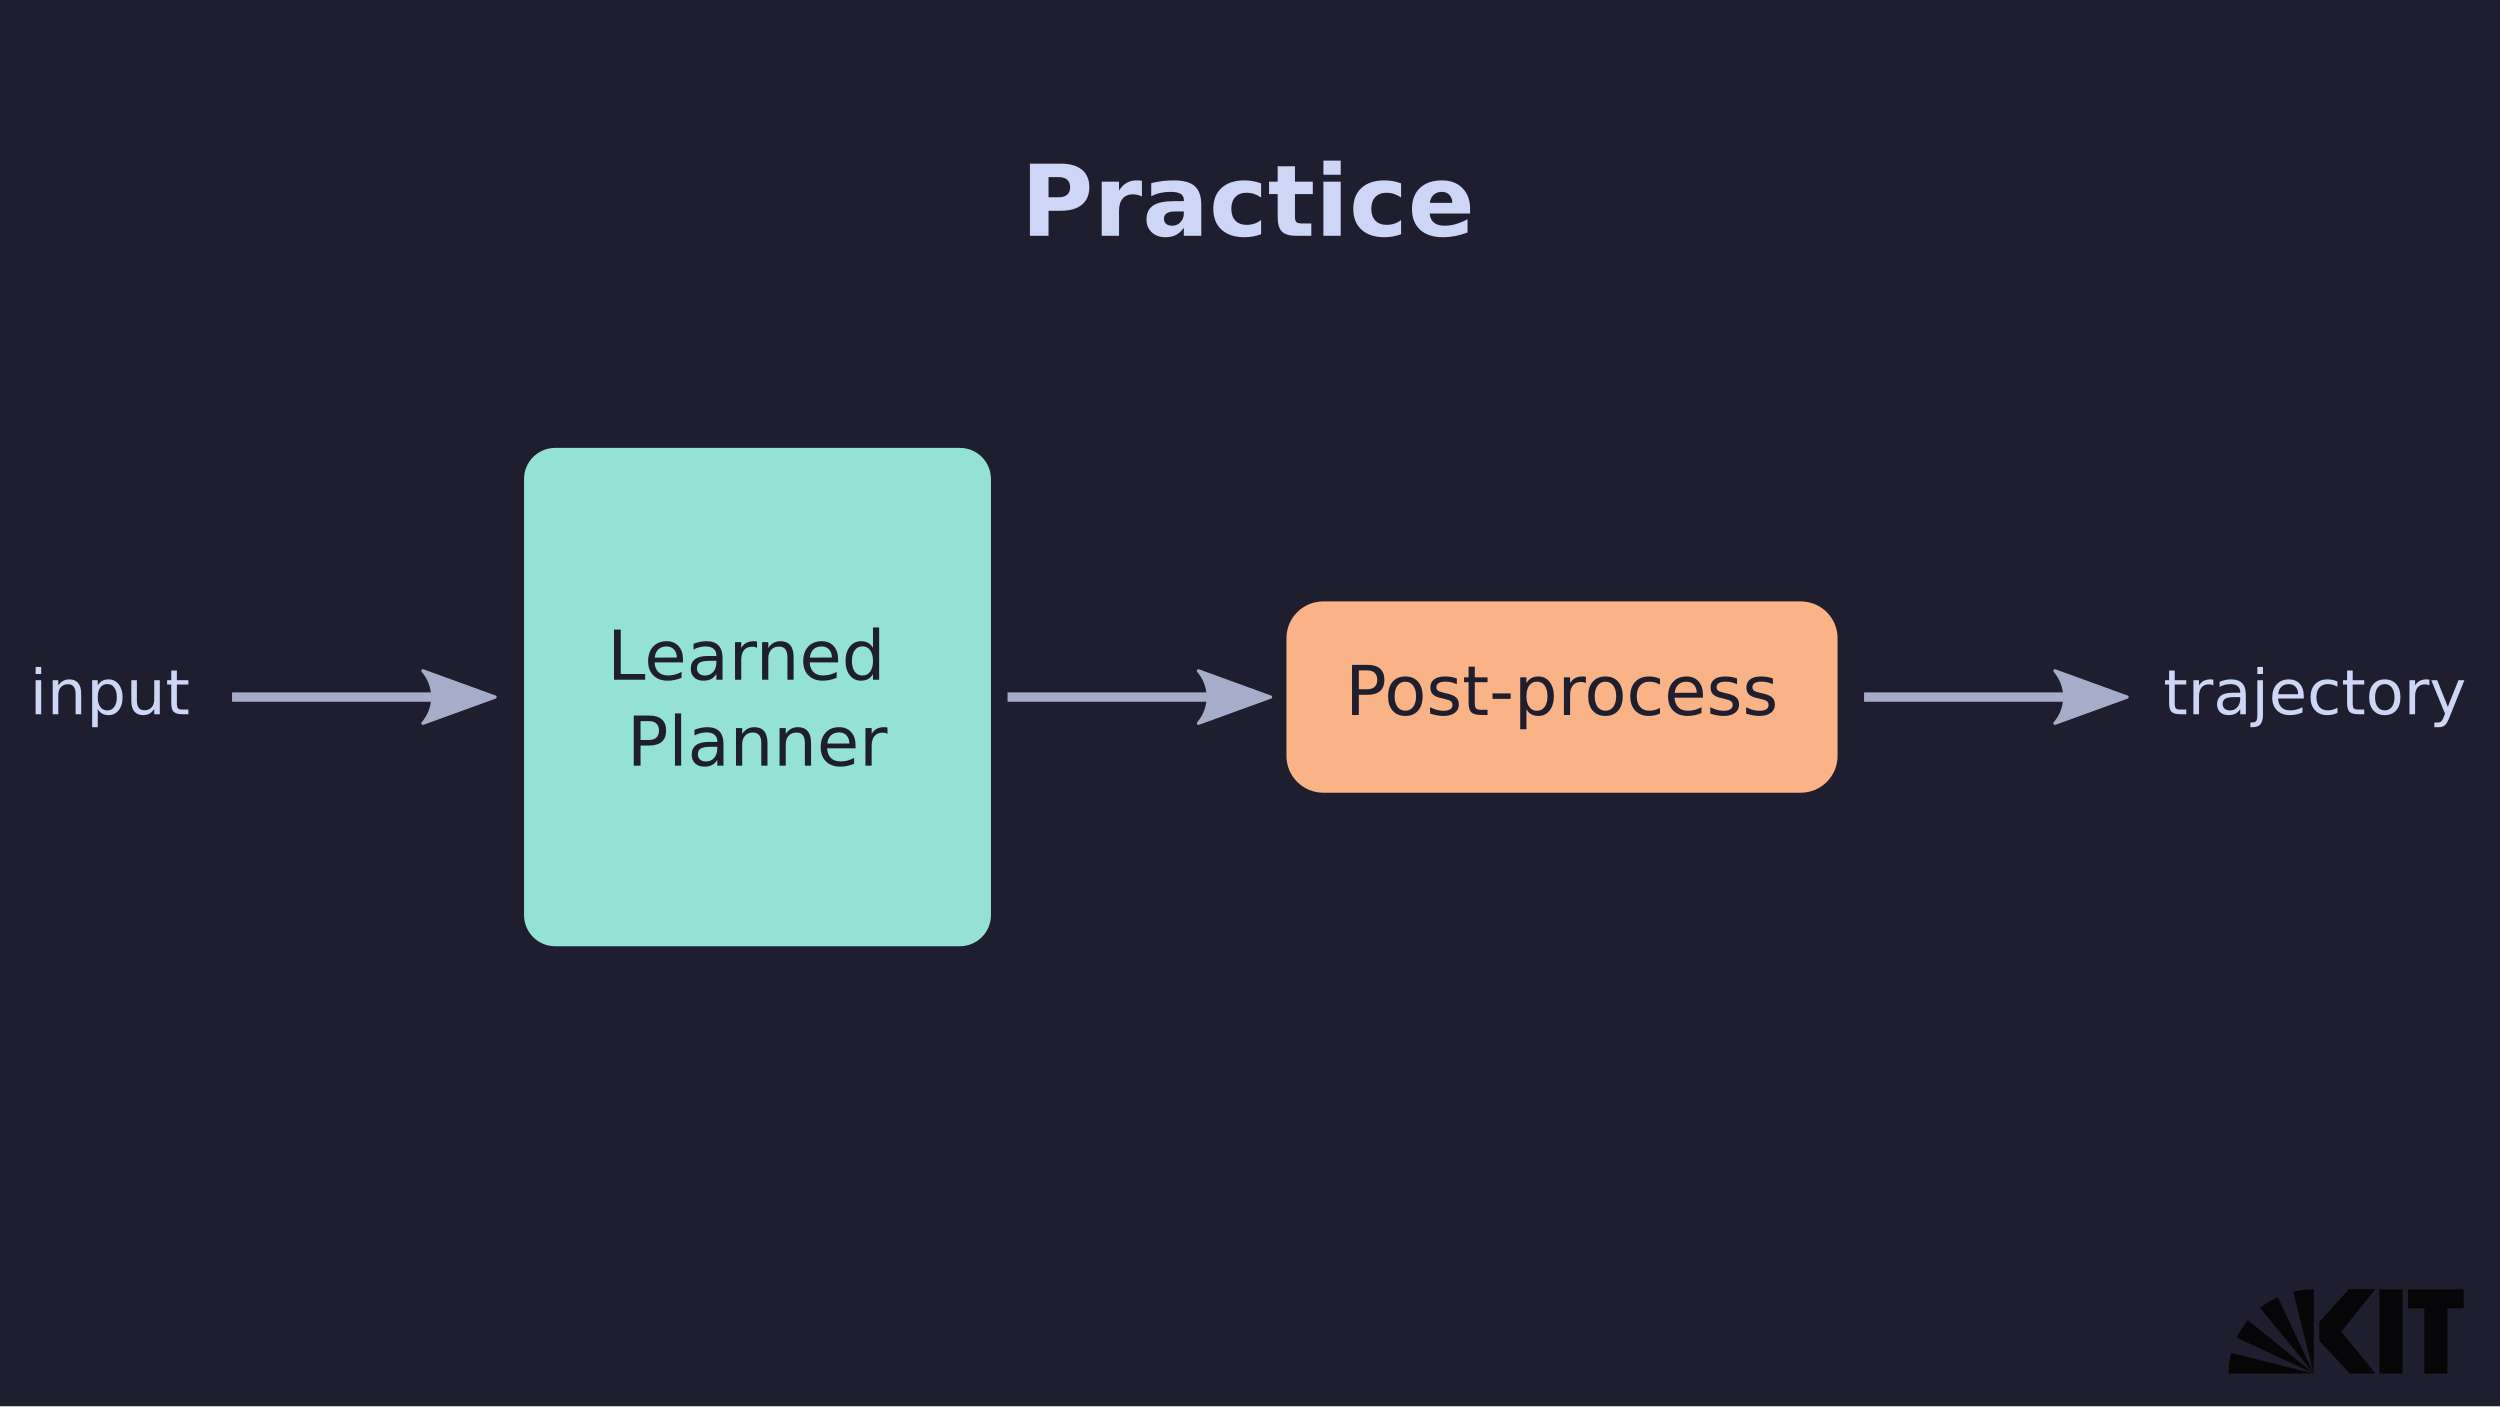
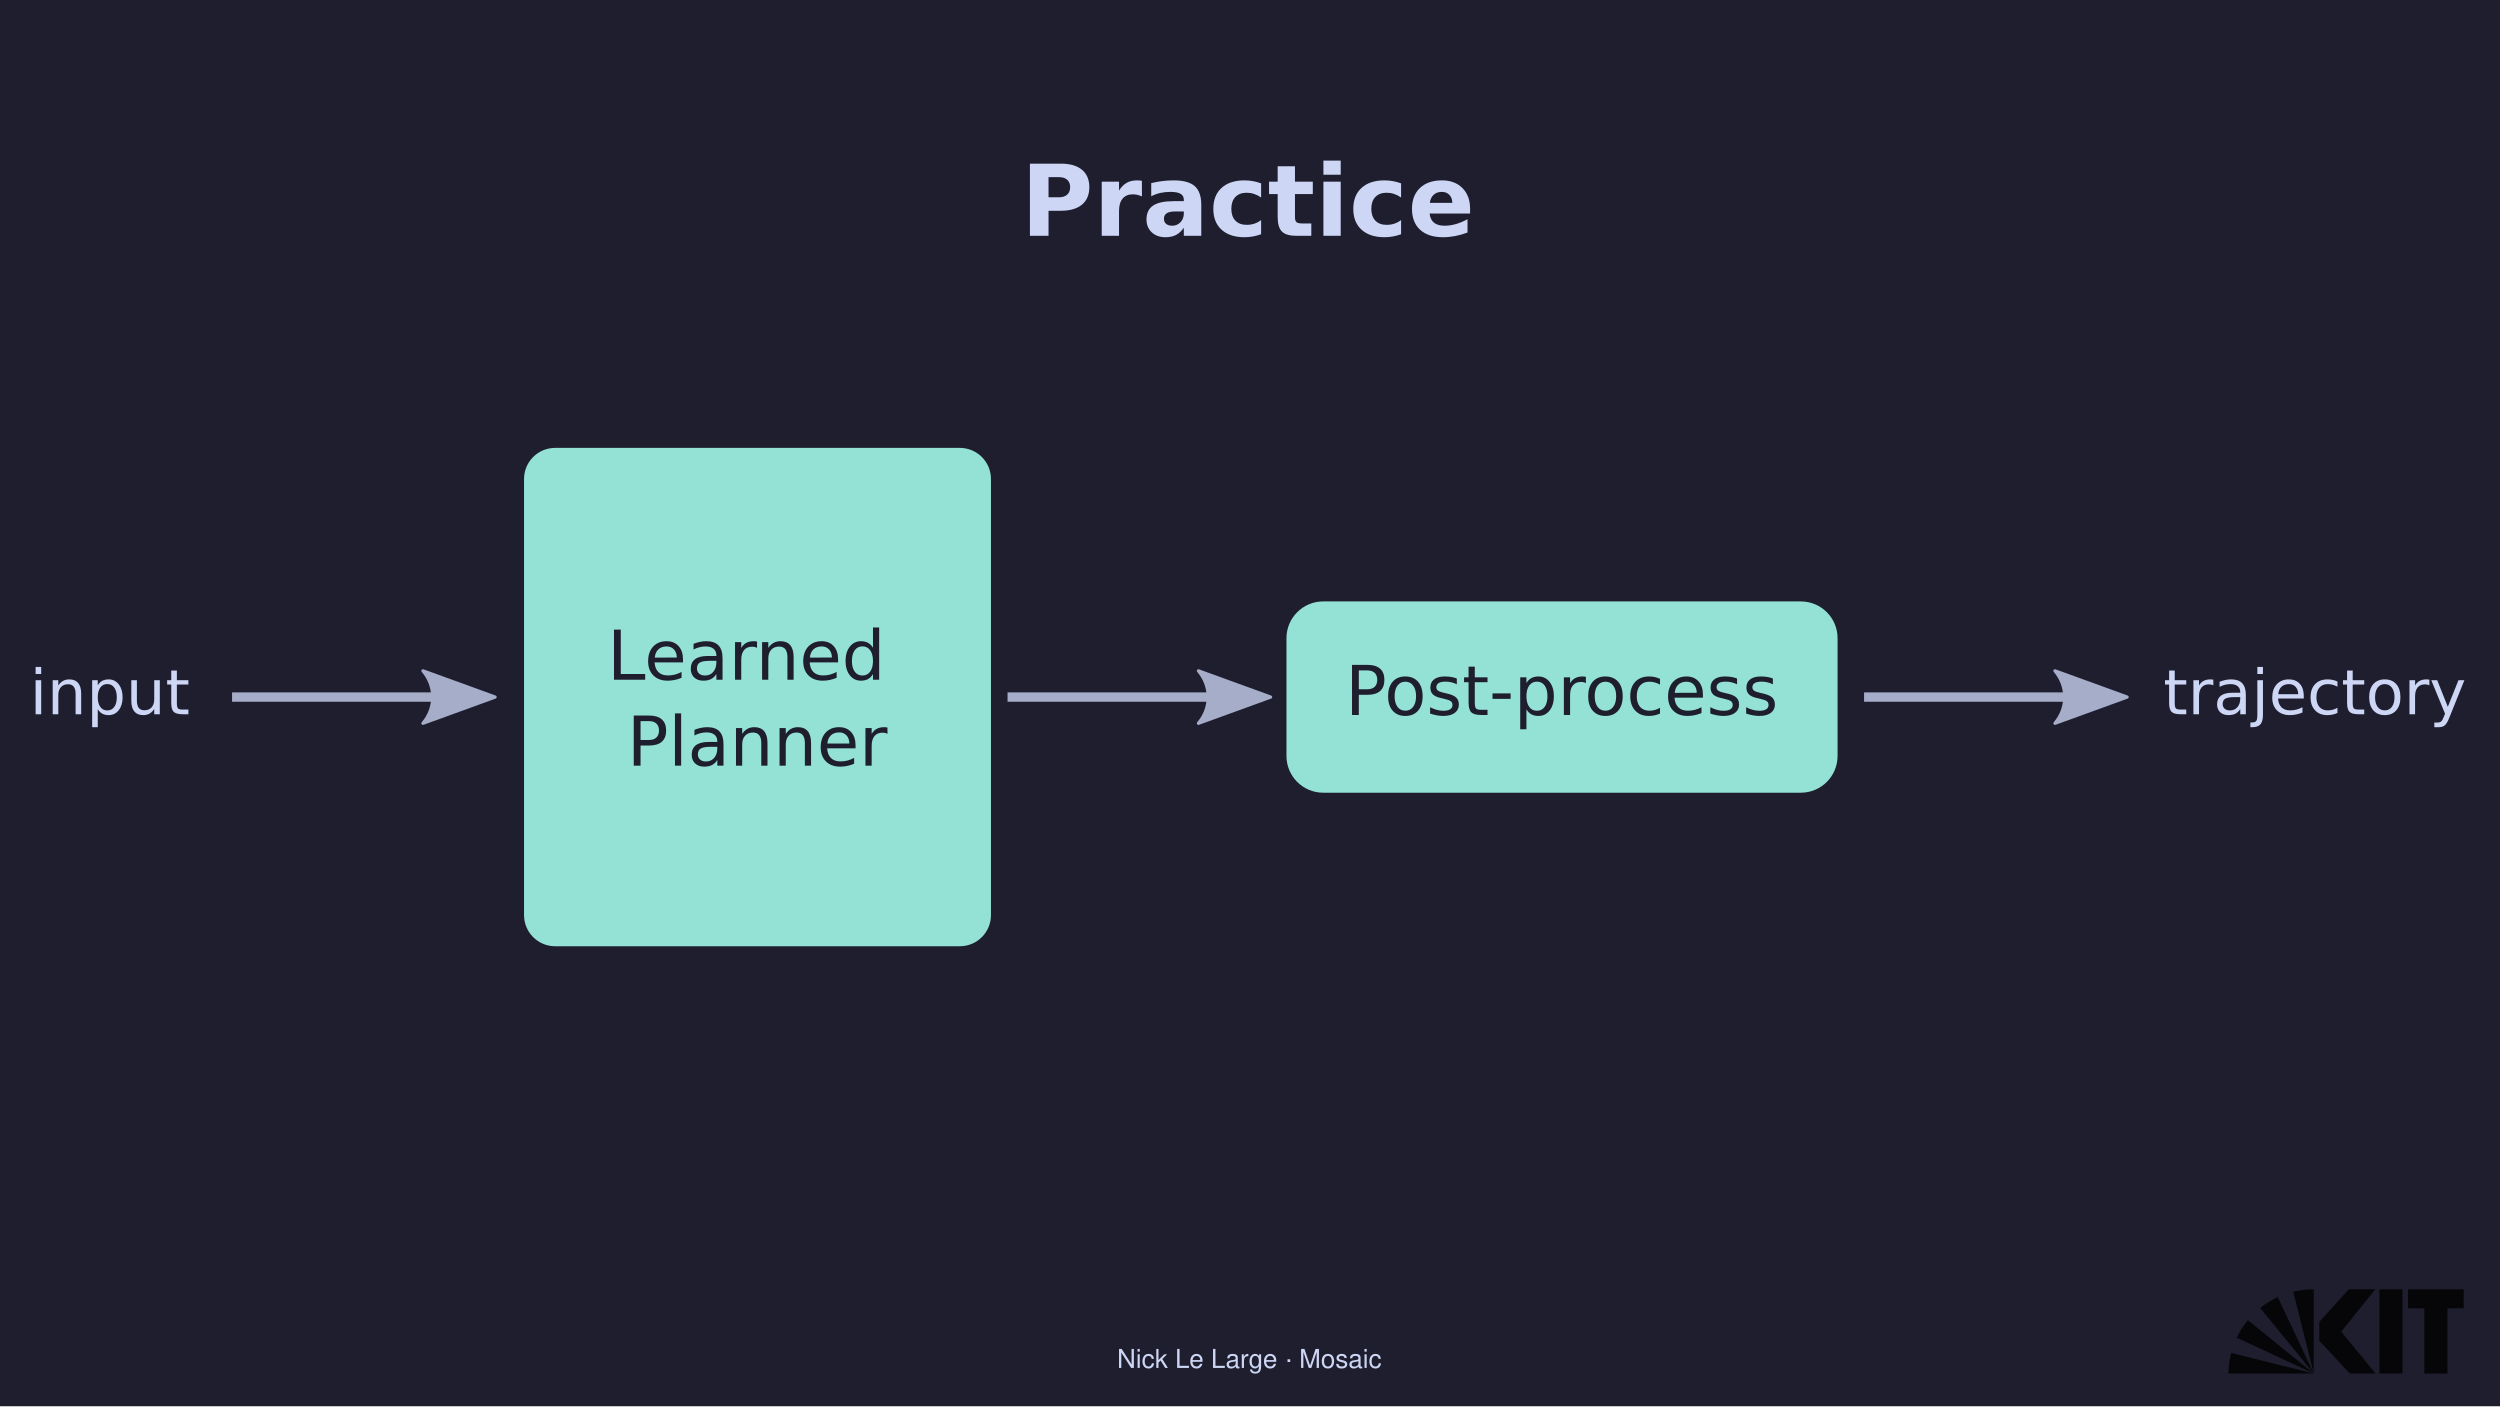
<svg xmlns="http://www.w3.org/2000/svg" xmlns:ns1="urn:inkflow" ns1:parent="base" viewBox="0 0 1920 1080" width="1920" height="1080" font-family="DejaVu Sans" version="2.0" id="svg12" standalone="no">
-   <g ns1:layout-src="base" ns1:layout-hash="97dbf13f" id="g5">
-     <rect width="1920" height="1080" id="rect1" class="inkflow-fill-bg" />
-     <g class="kit-logo-mark" opacity="0.8" transform="translate(1709.592,985.4718) scale(0.1854084)" id="kit-logo">
-       <path d="m984.51,25.416-230.514,0,0,78.511,67.398,0,0,270.666,95.719,0,0-270.666,67.397,0,0-78.511zm-253.458,348.819h-95.719v-348.819h95.719v348.819zm-111.852,0-106.474,0-126.55-135.871,0-77.794,122.606-135.513,109.701,0-141.248,175.665,141.965,173.513z" fill-rule="evenodd" id="path1" />
-       <path d="M90.416,153.041c-18.284,22.227-34.057,46.605-46.247,72.775l319.064,148.418-272.817-221.193z" fill-rule="evenodd" id="path2" />
-       <path d="M363.233,374.235,214.456,57.681c-26.529,12.189-50.907,27.246-73.134,45.171l221.91,271.383z" fill-rule="evenodd" id="path3" />
-       <path d="m363.233,374.235,0.358-348.819h-2.868c-28.322,0-55.926,3.585-82.455,10.038l84.964,338.781z" fill-rule="evenodd" id="path4" />
-       <path d="M21.226,288.912c-7.17,27.246-10.755,55.926-11.113,85.322h353.121l-342.007-85.322z" fill-rule="evenodd" id="path5" />
+   <g ns1:layout-src="base" ns1:layout-hash="591ef767">
+     <defs />
+     <g id="g5">
+       <rect width="1920" height="1080" id="rect1" class="inkflow-fill-bg" />
+       <g class="kit-logo-mark" opacity="0.8" transform="translate(1709.592,985.4718) scale(0.1854084)" id="kit-logo">
+         <path d="m984.51,25.416-230.514,0,0,78.511,67.398,0,0,270.666,95.719,0,0-270.666,67.397,0,0-78.511zm-253.458,348.819h-95.719v-348.819h95.719v348.819zm-111.852,0-106.474,0-126.55-135.871,0-77.794,122.606-135.513,109.701,0-141.248,175.665,141.965,173.513z" fill-rule="evenodd" id="path1" />
+         <path d="M90.416,153.041c-18.284,22.227-34.057,46.605-46.247,72.775l319.064,148.418-272.817-221.193z" fill-rule="evenodd" id="path2" />
+         <path d="M363.233,374.235,214.456,57.681c-26.529,12.189-50.907,27.246-73.134,45.171l221.91,271.383z" fill-rule="evenodd" id="path3" />
+         <path d="m363.233,374.235,0.358-348.819h-2.868c-28.322,0-55.926,3.585-82.455,10.038l84.964,338.781z" fill-rule="evenodd" id="path4" />
+         <path d="M21.226,288.912c-7.17,27.246-10.755,55.926-11.113,85.322h353.121l-342.007-85.322z" fill-rule="evenodd" id="path5" />
+       </g>
+       <text xml:space="preserve" x="857.89" y="1050.565" id="text1" style="font-style:normal;font-variant:normal;font-weight:normal;font-stretch:normal;font-size:20px;line-height:1.25;font-family:'Nimbus Sans', Helvetica, Arial-Unicode, Arial, Sans-serif;-inkscape-font-specification:'Nimbus Sans, Helvetica, Arial-Unicode, Arial, Sans-serif';direction:ltr;fill:#cdd6f4">
+         <tspan id="tspan1" x="857.89" y="1050.565">Nick Le Large · Mosaic</tspan>
+       </text>
    </g>
  </g>
  <defs id="defs1">
    <marker id="tip" viewBox="0 0 12 12" refX="10" refY="6" markerWidth="7" markerHeight="7" orient="auto-start-reverse">
      <path d="M 0 1 L 11 6 L 0 11 z" id="path6" class="inkflow-fill-text-muted" />
    </marker>
    <marker style="overflow:visible" id="ConcaveTriangle-9" refX="0" refY="0" orient="auto-start-reverse" markerWidth="1" markerHeight="1" viewBox="0 0 1 1" preserveAspectRatio="xMidYMid">
      <path transform="scale(0.7)" d="M -2,-4 9,0 -2,4 c 2,-2.33 2,-5.66 0,-8 z" style="fill:context-stroke;fill-rule:evenodd;stroke:context-stroke;stroke-width:0.5;stroke-linecap:round;stroke-linejoin:round" id="path7-0" />
    </marker>
    <marker id="ConcaveTriangle-1" style="overflow:visible" refX="0" refY="0" orient="auto-start-reverse" markerWidth="1" markerHeight="1" viewBox="0 0 1 1" preserveAspectRatio="xMidYMid">
      <path d="M -2,-4 9,0 -2,4 c 2,-2.33 2,-5.66 0,-8 z" style="fill:context-stroke;fill-rule:evenodd;stroke:none" transform="scale(0.7)" id="path1-5" />
+     </marker>
+     <marker style="overflow:visible" id="ConcaveTriangle" refX="0" refY="0" orient="auto-start-reverse" markerWidth="1" markerHeight="1" viewBox="0 0 1 1" preserveAspectRatio="xMidYMid">
+       <path transform="scale(0.7)" d="M -2,-4 9,0 -2,4 c 2,-2.33 2,-5.66 0,-8 z" style="fill:context-stroke;fill-rule:evenodd;stroke:context-stroke;stroke-width:0.5;stroke-linecap:round;stroke-linejoin:round" id="path7" />
    </marker>
    <style id="inkflow-preview">.inkflow-fill-bg { fill: #1e1e2e; }
.inkflow-stroke-bg { stroke: #1e1e2e; }
.inkflow-fill-surface { fill: #313244; }
.inkflow-stroke-surface { stroke: #313244; }
.inkflow-fill-border { fill: #585b70; }
.inkflow-stroke-border { stroke: #585b70; }
.inkflow-fill-text { fill: #cdd6f4; }
.inkflow-stroke-text { stroke: #cdd6f4; }
.inkflow-fill-text-muted { fill: #a6adc8; }
.inkflow-stroke-text-muted { stroke: #a6adc8; }
.inkflow-fill-accent { fill: #cba6f7; }
.inkflow-stroke-accent { stroke: #cba6f7; }
.inkflow-fill-accent-fg { fill: #11111b; }
.inkflow-stroke-accent-fg { stroke: #11111b; }
.inkflow-fill-code-bg { fill: #181825; }
.inkflow-stroke-code-bg { stroke: #181825; }
.inkflow-fill-code-text { fill: #cdd6f4; }
.inkflow-stroke-code-text { stroke: #cdd6f4; }
.inkflow-fill-red { fill: #f38ba8; }
.inkflow-stroke-red { stroke: #f38ba8; }
.inkflow-fill-orange { fill: #fab387; }
.inkflow-stroke-orange { stroke: #fab387; }
.inkflow-fill-yellow { fill: #f9e2af; }
.inkflow-stroke-yellow { stroke: #f9e2af; }
.inkflow-fill-green { fill: #a6e3a1; }
.inkflow-stroke-green { stroke: #a6e3a1; }
.inkflow-fill-teal { fill: #94e2d5; }
.inkflow-stroke-teal { stroke: #94e2d5; }
.inkflow-fill-blue { fill: #89b4fa; }
.inkflow-stroke-blue { stroke: #89b4fa; }
.inkflow-fill-purple { fill: #cba6f7; }
.inkflow-stroke-purple { stroke: #cba6f7; }
.inkflow-fill-pink { fill: #f5c2e7; }
.inkflow-stroke-pink { stroke: #f5c2e7; }
.inkflow-fill-grey { fill: #6c7086; }
.inkflow-stroke-grey { stroke: #6c7086; }</style>
-     <marker style="overflow:visible" id="ConcaveTriangle" refX="0" refY="0" orient="auto-start-reverse" markerWidth="1" markerHeight="1" viewBox="0 0 1 1" preserveAspectRatio="xMidYMid">
-       <path transform="scale(0.7)" d="M -2,-4 9,0 -2,4 c 2,-2.33 2,-5.66 0,-8 z" style="fill:context-stroke;fill-rule:evenodd;stroke:context-stroke;stroke-width:0.5;stroke-linecap:round;stroke-linejoin:round" id="path7" />
-     </marker>
  </defs>
  <g id="main" transform="matrix(1.183054,0,0,1.183054,-228.8757,20.67134)">
    <g id="g8" transform="translate(86.56563,45.65483)">
      <path d="M 257.538,389.385 H 389.979" stroke-width="7.561" marker-end="url(#tip)" id="a-input" style="stroke-width:6.077;stroke-dasharray:none;marker-end:url(#ConcaveTriangle-9)" class="inkflow-stroke-text-muted" />
      <text x="126.204" y="400.534" font-size="40.413px" id="input" style="stroke-width:1.263" class="inkflow-fill-text-muted inkflow-fill-text inkflow-fill-code-text">input</text>
    </g>
    <g id="pipeline" transform="matrix(0.7185111,0,0,0.7185111,236.5122,47.0435)">
      <g id="learned" transform="translate(-579.7631,200)">
        <rect x="993.309" y="114.864" width="421.861" height="450.273" rx="28.124" id="rect2" style="stroke-width:2.568" class="inkflow-fill-teal" />
        <text x="1204.012" y="324.33" font-size="62.133px" text-anchor="middle" id="text2" style="stroke-width:2.219" class="inkflow-fill-bg">
          <tspan id="tspan12" x="1204.012" y="324.33" style="stroke-width:2.219">Learned</tspan>
          <tspan id="tspan13" x="1204.012" y="401.996" style="stroke-width:2.219">Planner</tspan>
        </text>
      </g>
      <g id="post-process" transform="translate(90.98397,200)">
        <g id="g18" transform="translate(56.12205)">
-           <rect x="955.279" y="253.589" width="497.921" height="172.821" rx="33.195" id="rect16" style="fill:#fab387;stroke:none;stroke-width:1.729" class="inkflow-fill-teal inkflow-fill-orange" />
+           <rect x="955.279" y="253.589" width="497.921" height="172.821" rx="33.195" id="rect16" style="stroke: none; stroke-width: 1.729" class="inkflow-fill-teal inkflow-fill-orange" />
          <text x="1204.012" y="356.185" font-size="62.133px" text-anchor="middle" id="text17" style="stroke-width:2.219" class="inkflow-fill-bg">
            <tspan id="tspan17" x="1204.012" y="356.185" style="stroke-width:2.219">Post-process</tspan>
          </text>
        </g>
        <path d="m 759.406,340 h 184.326" stroke-width="7.561" marker-end="url(#tip)" id="a-post-process" style="stroke-width:8.458;stroke-dasharray:none;marker-end:url(#ConcaveTriangle-9)" class="inkflow-stroke-text-muted" />
      </g>
    </g>
    <g id="g-trajectory" transform="matrix(0.7185111,0,0,0.7185111,403.3677,47.0435)">
      <text x="1662.414" y="555.517" font-size="56.245px" id="trajectory" style="stroke-width:1.758" class="inkflow-fill-text-muted inkflow-fill-text inkflow-fill-code-text">trajectory</text>
      <path d="m 1392.027,540 h 184.326" stroke-width="7.561" marker-end="url(#tip)" id="a-trajectory" style="stroke-width:8.458;stroke-dasharray:none;marker-end:url(#ConcaveTriangle-9)" class="inkflow-stroke-text-muted" />
    </g>
-     <text x="856.148" y="135.616" font-size="64.28px" font-weight="700" id="text1" style="fill:#cdd6f4;stroke-width:1.461" class="inkflow-fill-text inkflow-fill-code-text">
+     <text x="856.148" y="135.616" font-size="64.28px" font-weight="700" id="text1" style="stroke-width: 1.461" class="inkflow-fill-text inkflow-fill-code-text">
      <tspan id="tspan15" x="856.148" y="135.616" style="stroke-width:1.461">Practice</tspan>
    </text>
  </g>
</svg>
